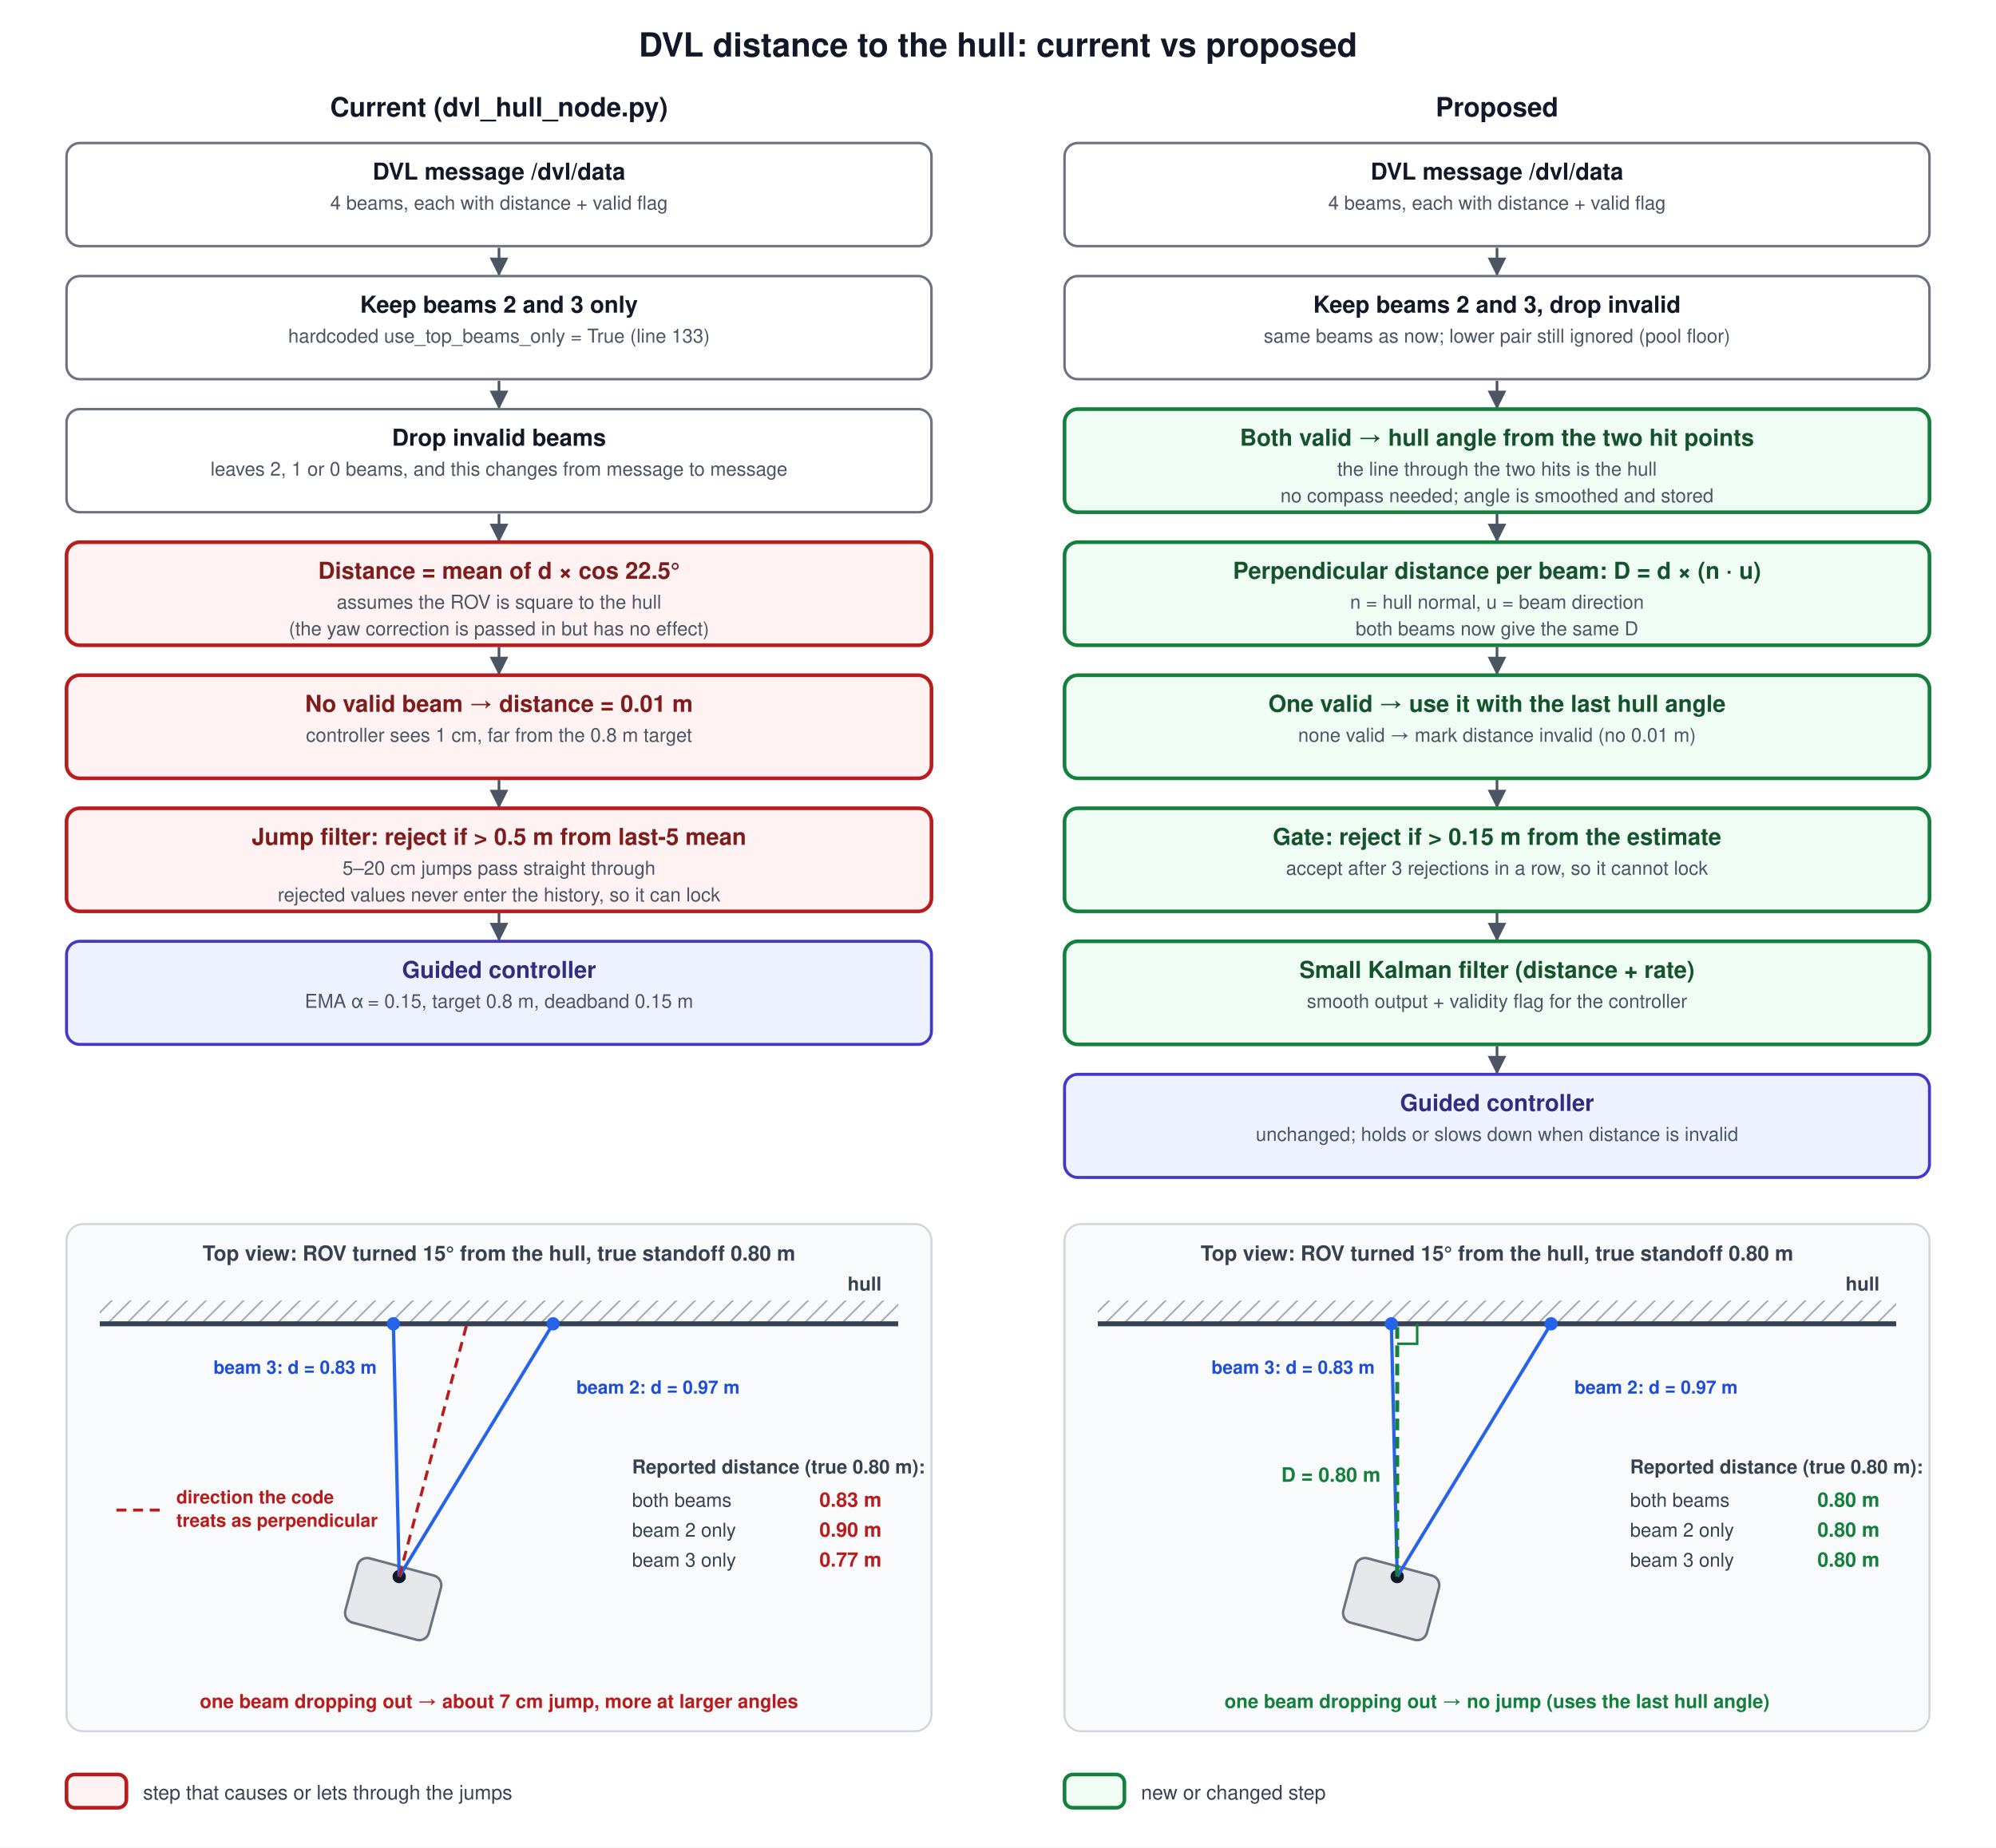
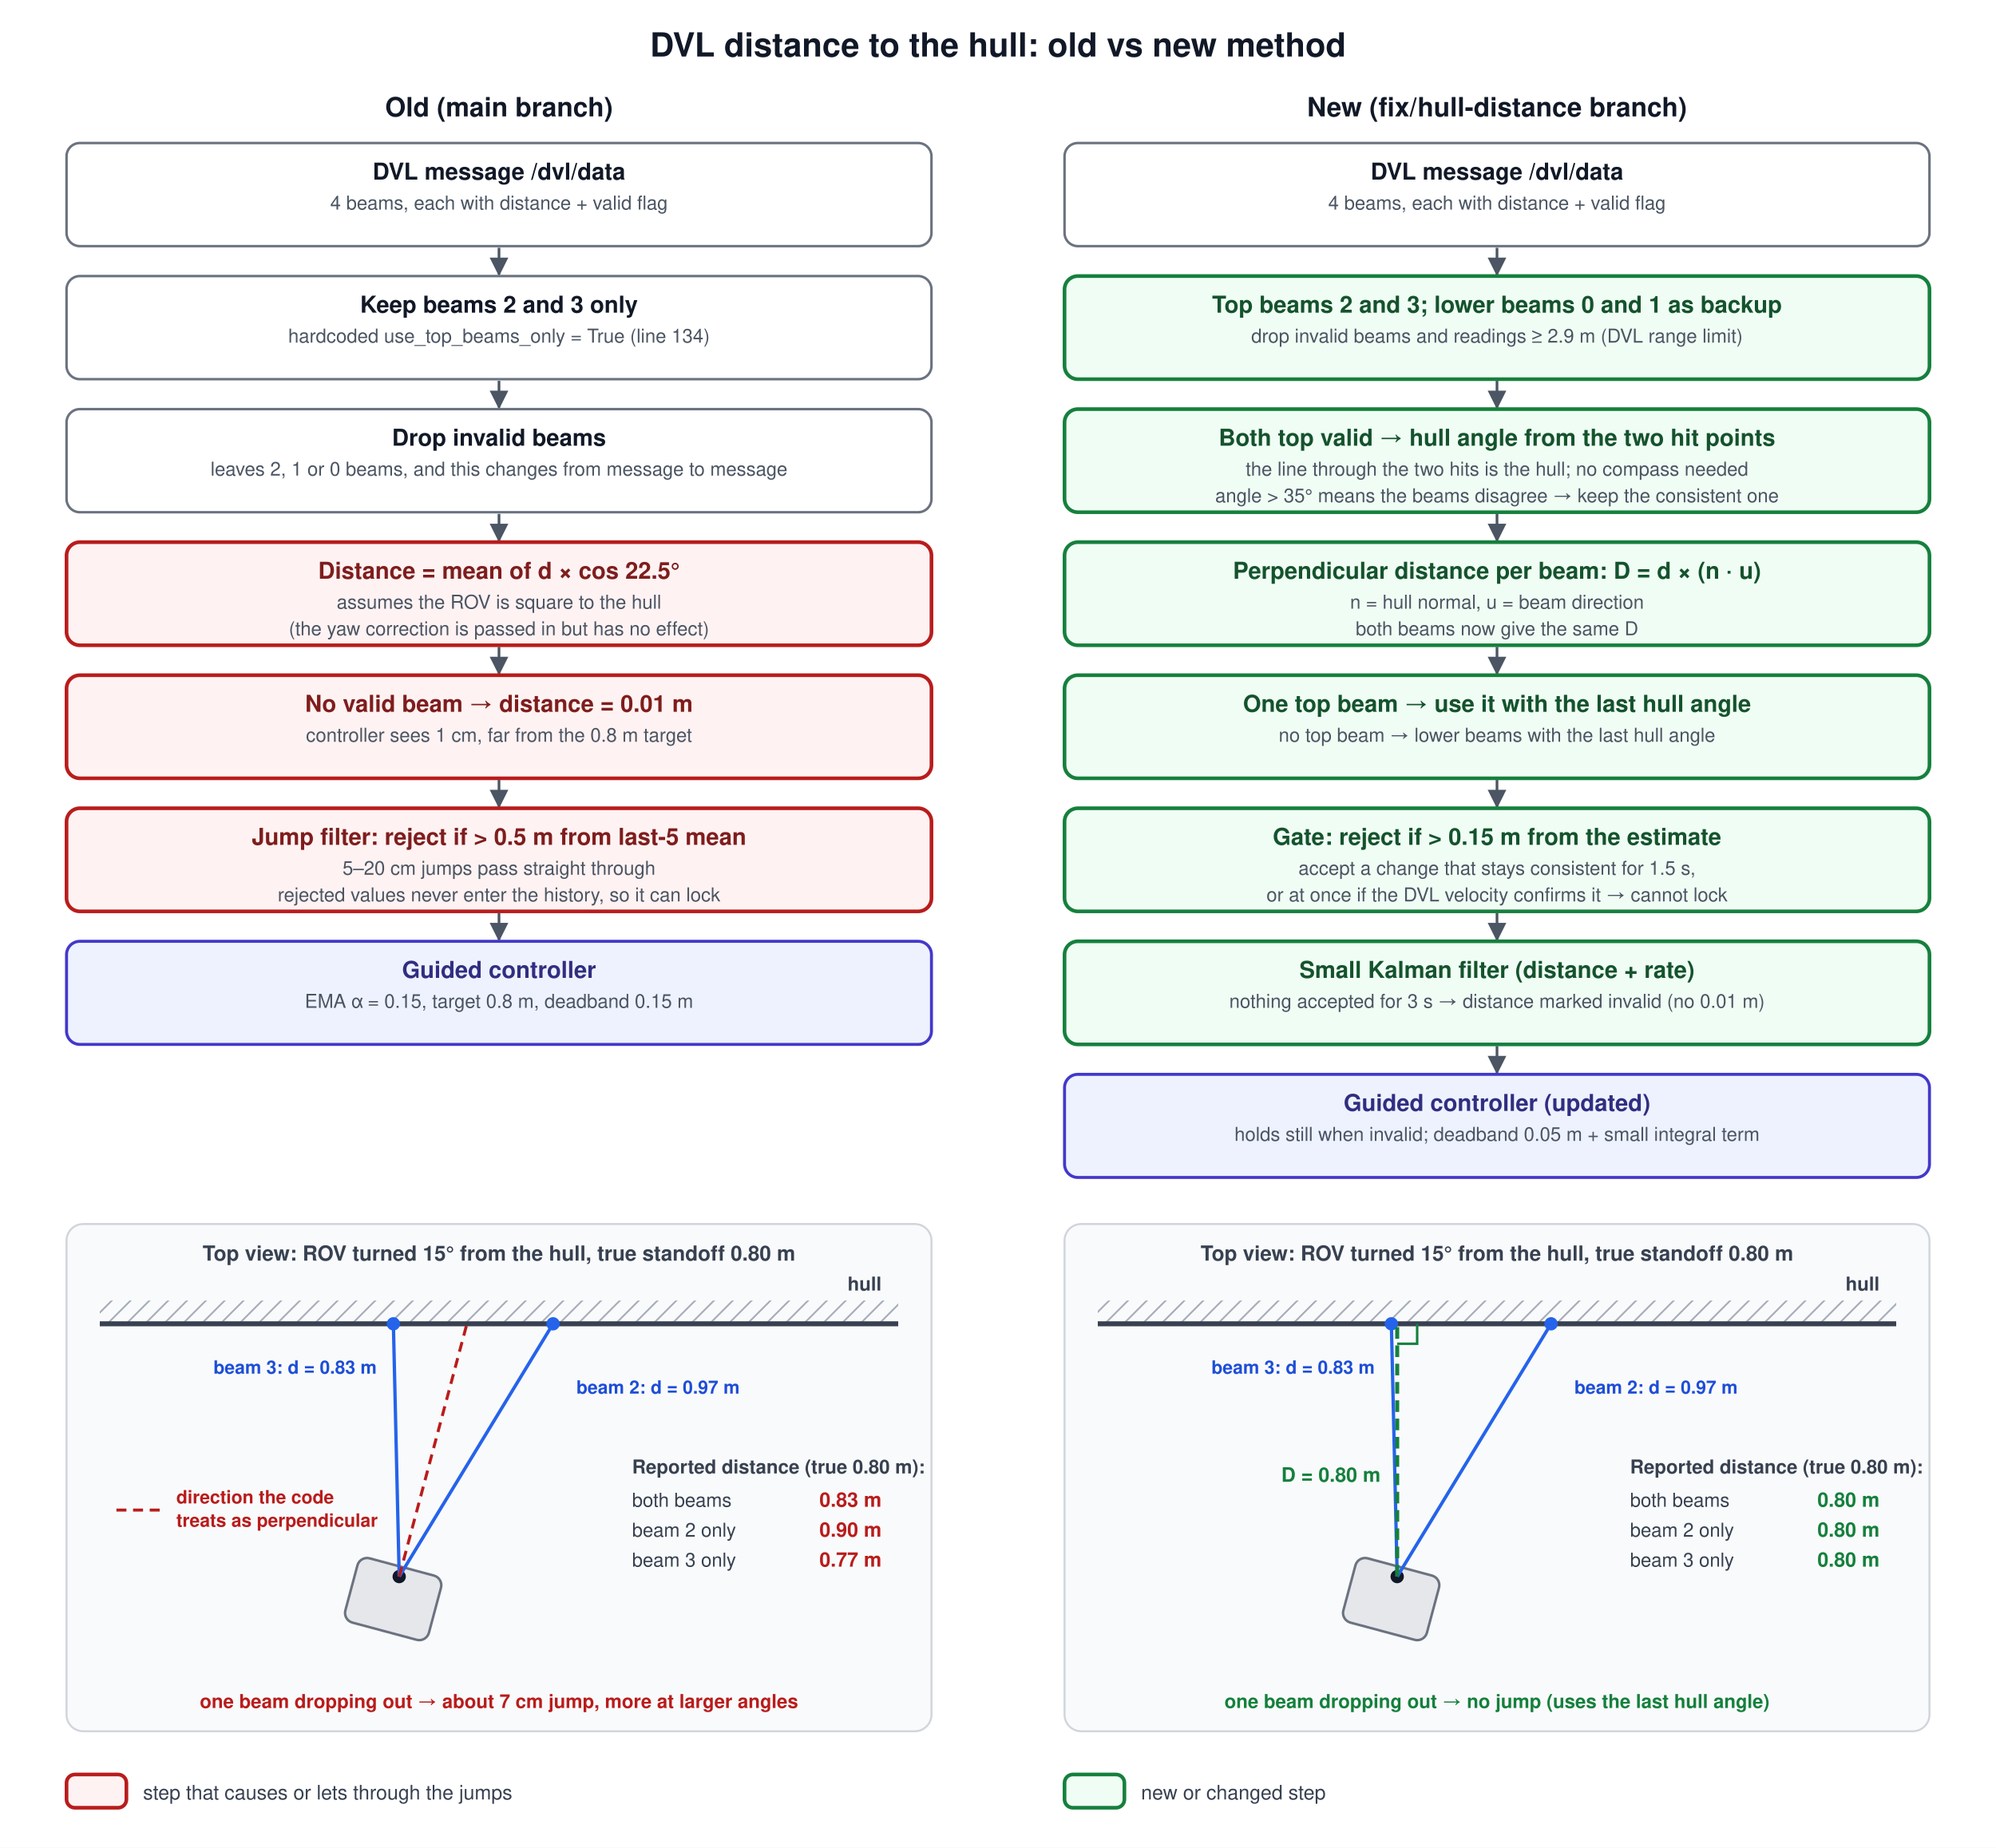
<svg xmlns="http://www.w3.org/2000/svg" viewBox="0 0 1200 1111" width="1200" height="1111" font-family="Helvetica, Arial, sans-serif">
  <defs>
    <marker id="ah" viewBox="0 0 10 10" refX="9" refY="5" markerWidth="7" markerHeight="7" orient="auto">
      <path d="M0,0 L10,5 L0,10 z" fill="#4b5563" />
    </marker>
    <pattern id="hatch" width="8" height="8" patternUnits="userSpaceOnUse" patternTransform="rotate(45)">
      <line x1="0" y1="0" x2="0" y2="8" stroke="#9ca3af" stroke-width="2" />
    </pattern>
  </defs>
  <rect width="1200" height="1111" fill="#ffffff" />
-   <text x="600.0" y="34" text-anchor="middle" font-size="20" font-weight="700" fill="#111827">DVL distance to the hull: current vs proposed</text>
-   <text x="300.0" y="70" text-anchor="middle" font-size="16" font-weight="700" fill="#111827">Current  (dvl_hull_node.py)</text>
+   <text x="600.0" y="34" text-anchor="middle" font-size="20" font-weight="700" fill="#111827">DVL distance to the hull: old vs new method</text>
+   <text x="300.0" y="70" text-anchor="middle" font-size="16" font-weight="700" fill="#111827">Old  (main branch)</text>
  <rect x="40" y="86" width="520" height="62" rx="8" fill="#ffffff" stroke="#6b7280" stroke-width="1.5" />
  <text x="300.0" y="108" text-anchor="middle" font-size="14" font-weight="700" fill="#111827">DVL message /dvl/data</text>
  <text x="300.0" y="126" text-anchor="middle" font-size="11.5" font-weight="400" fill="#4b5563">4 beams, each with distance + valid flag</text>
  <line x1="300.0" y1="149" x2="300.0" y2="165" stroke="#4b5563" stroke-width="1.6" marker-end="url(#ah)" />
  <rect x="40" y="166" width="520" height="62" rx="8" fill="#ffffff" stroke="#6b7280" stroke-width="1.5" />
  <text x="300.0" y="188" text-anchor="middle" font-size="14" font-weight="700" fill="#111827">Keep beams 2 and 3 only</text>
-   <text x="300.0" y="206" text-anchor="middle" font-size="11.5" font-weight="400" fill="#4b5563">hardcoded use_top_beams_only = True (line 133)</text>
+   <text x="300.0" y="206" text-anchor="middle" font-size="11.5" font-weight="400" fill="#4b5563">hardcoded use_top_beams_only = True (line 134)</text>
  <line x1="300.0" y1="229" x2="300.0" y2="245" stroke="#4b5563" stroke-width="1.6" marker-end="url(#ah)" />
  <rect x="40" y="246" width="520" height="62" rx="8" fill="#ffffff" stroke="#6b7280" stroke-width="1.5" />
  <text x="300.0" y="268" text-anchor="middle" font-size="14" font-weight="700" fill="#111827">Drop invalid beams</text>
  <text x="300.0" y="286" text-anchor="middle" font-size="11.5" font-weight="400" fill="#4b5563">leaves 2, 1 or 0 beams, and this changes from message to message</text>
  <line x1="300.0" y1="309" x2="300.0" y2="325" stroke="#4b5563" stroke-width="1.6" marker-end="url(#ah)" />
  <rect x="40" y="326" width="520" height="62" rx="8" fill="#fef2f2" stroke="#b91c1c" stroke-width="2.2" />
  <text x="300.0" y="348" text-anchor="middle" font-size="14" font-weight="700" fill="#7f1d1d">Distance = mean of  d × cos 22.5°</text>
  <text x="300.0" y="366" text-anchor="middle" font-size="11.5" font-weight="400" fill="#4b5563">assumes the ROV is square to the hull</text>
  <text x="300.0" y="382" text-anchor="middle" font-size="11.5" font-weight="400" fill="#4b5563">(the yaw correction is passed in but has no effect)</text>
  <line x1="300.0" y1="389" x2="300.0" y2="405" stroke="#4b5563" stroke-width="1.6" marker-end="url(#ah)" />
  <rect x="40" y="406" width="520" height="62" rx="8" fill="#fef2f2" stroke="#b91c1c" stroke-width="2.2" />
  <text x="300.0" y="428" text-anchor="middle" font-size="14" font-weight="700" fill="#7f1d1d">No valid beam  →  distance = 0.01 m</text>
  <text x="300.0" y="446" text-anchor="middle" font-size="11.5" font-weight="400" fill="#4b5563">controller sees 1 cm, far from the 0.8 m target</text>
  <line x1="300.0" y1="469" x2="300.0" y2="485" stroke="#4b5563" stroke-width="1.6" marker-end="url(#ah)" />
  <rect x="40" y="486" width="520" height="62" rx="8" fill="#fef2f2" stroke="#b91c1c" stroke-width="2.2" />
  <text x="300.0" y="508" text-anchor="middle" font-size="14" font-weight="700" fill="#7f1d1d">Jump filter: reject if &gt; 0.5 m from last-5 mean</text>
  <text x="300.0" y="526" text-anchor="middle" font-size="11.5" font-weight="400" fill="#4b5563">5–20 cm jumps pass straight through</text>
  <text x="300.0" y="542" text-anchor="middle" font-size="11.5" font-weight="400" fill="#4b5563">rejected values never enter the history, so it can lock</text>
  <line x1="300.0" y1="549" x2="300.0" y2="565" stroke="#4b5563" stroke-width="1.6" marker-end="url(#ah)" />
  <rect x="40" y="566" width="520" height="62" rx="8" fill="#eef2ff" stroke="#4338ca" stroke-width="1.8" />
  <text x="300.0" y="588" text-anchor="middle" font-size="14" font-weight="700" fill="#312e81">Guided controller</text>
  <text x="300.0" y="606" text-anchor="middle" font-size="11.5" font-weight="400" fill="#4b5563">EMA α = 0.15, target 0.8 m, deadband 0.15 m</text>
-   <text x="900.0" y="70" text-anchor="middle" font-size="16" font-weight="700" fill="#111827">Proposed</text>
+   <text x="900.0" y="70" text-anchor="middle" font-size="16" font-weight="700" fill="#111827">New  (fix/hull-distance branch)</text>
  <rect x="640" y="86" width="520" height="62" rx="8" fill="#ffffff" stroke="#6b7280" stroke-width="1.5" />
  <text x="900.0" y="108" text-anchor="middle" font-size="14" font-weight="700" fill="#111827">DVL message /dvl/data</text>
  <text x="900.0" y="126" text-anchor="middle" font-size="11.5" font-weight="400" fill="#4b5563">4 beams, each with distance + valid flag</text>
  <line x1="900.0" y1="149" x2="900.0" y2="165" stroke="#4b5563" stroke-width="1.6" marker-end="url(#ah)" />
-   <rect x="640" y="166" width="520" height="62" rx="8" fill="#ffffff" stroke="#6b7280" stroke-width="1.5" />
-   <text x="900.0" y="188" text-anchor="middle" font-size="14" font-weight="700" fill="#111827">Keep beams 2 and 3, drop invalid</text>
-   <text x="900.0" y="206" text-anchor="middle" font-size="11.5" font-weight="400" fill="#4b5563">same beams as now; lower pair still ignored (pool floor)</text>
+   <rect x="640" y="166" width="520" height="62" rx="8" fill="#f0fdf4" stroke="#15803d" stroke-width="2.2" />
+   <text x="900.0" y="188" text-anchor="middle" font-size="14" font-weight="700" fill="#14532d">Top beams 2 and 3; lower beams 0 and 1 as backup</text>
+   <text x="900.0" y="206" text-anchor="middle" font-size="11.5" font-weight="400" fill="#4b5563">drop invalid beams and readings ≥ 2.9 m (DVL range limit)</text>
  <line x1="900.0" y1="229" x2="900.0" y2="245" stroke="#4b5563" stroke-width="1.6" marker-end="url(#ah)" />
  <rect x="640" y="246" width="520" height="62" rx="8" fill="#f0fdf4" stroke="#15803d" stroke-width="2.2" />
-   <text x="900.0" y="268" text-anchor="middle" font-size="14" font-weight="700" fill="#14532d">Both valid  →  hull angle from the two hit points</text>
-   <text x="900.0" y="286" text-anchor="middle" font-size="11.5" font-weight="400" fill="#4b5563">the line through the two hits is the hull</text>
-   <text x="900.0" y="302" text-anchor="middle" font-size="11.5" font-weight="400" fill="#4b5563">no compass needed; angle is smoothed and stored</text>
+   <text x="900.0" y="268" text-anchor="middle" font-size="14" font-weight="700" fill="#14532d">Both top valid  →  hull angle from the two hit points</text>
+   <text x="900.0" y="286" text-anchor="middle" font-size="11.5" font-weight="400" fill="#4b5563">the line through the two hits is the hull; no compass needed</text>
+   <text x="900.0" y="302" text-anchor="middle" font-size="11.5" font-weight="400" fill="#4b5563">angle &gt; 35° means the beams disagree  →  keep the consistent one</text>
  <line x1="900.0" y1="309" x2="900.0" y2="325" stroke="#4b5563" stroke-width="1.6" marker-end="url(#ah)" />
  <rect x="640" y="326" width="520" height="62" rx="8" fill="#f0fdf4" stroke="#15803d" stroke-width="2.2" />
  <text x="900.0" y="348" text-anchor="middle" font-size="14" font-weight="700" fill="#14532d">Perpendicular distance per beam:  D = d × (n · u)</text>
  <text x="900.0" y="366" text-anchor="middle" font-size="11.5" font-weight="400" fill="#4b5563">n = hull normal, u = beam direction</text>
  <text x="900.0" y="382" text-anchor="middle" font-size="11.5" font-weight="400" fill="#4b5563">both beams now give the same D</text>
  <line x1="900.0" y1="389" x2="900.0" y2="405" stroke="#4b5563" stroke-width="1.6" marker-end="url(#ah)" />
  <rect x="640" y="406" width="520" height="62" rx="8" fill="#f0fdf4" stroke="#15803d" stroke-width="2.2" />
-   <text x="900.0" y="428" text-anchor="middle" font-size="14" font-weight="700" fill="#14532d">One valid  →  use it with the last hull angle</text>
-   <text x="900.0" y="446" text-anchor="middle" font-size="11.5" font-weight="400" fill="#4b5563">none valid  →  mark distance invalid (no 0.01 m)</text>
+   <text x="900.0" y="428" text-anchor="middle" font-size="14" font-weight="700" fill="#14532d">One top beam  →  use it with the last hull angle</text>
+   <text x="900.0" y="446" text-anchor="middle" font-size="11.5" font-weight="400" fill="#4b5563">no top beam  →  lower beams with the last hull angle</text>
  <line x1="900.0" y1="469" x2="900.0" y2="485" stroke="#4b5563" stroke-width="1.6" marker-end="url(#ah)" />
  <rect x="640" y="486" width="520" height="62" rx="8" fill="#f0fdf4" stroke="#15803d" stroke-width="2.2" />
  <text x="900.0" y="508" text-anchor="middle" font-size="14" font-weight="700" fill="#14532d">Gate: reject if &gt; 0.15 m from the estimate</text>
-   <text x="900.0" y="526" text-anchor="middle" font-size="11.5" font-weight="400" fill="#4b5563">accept after 3 rejections in a row, so it cannot lock</text>
+   <text x="900.0" y="526" text-anchor="middle" font-size="11.5" font-weight="400" fill="#4b5563">accept a change that stays consistent for 1.5 s,</text>
+   <text x="900.0" y="542" text-anchor="middle" font-size="11.5" font-weight="400" fill="#4b5563">or at once if the DVL velocity confirms it  →  cannot lock</text>
  <line x1="900.0" y1="549" x2="900.0" y2="565" stroke="#4b5563" stroke-width="1.6" marker-end="url(#ah)" />
  <rect x="640" y="566" width="520" height="62" rx="8" fill="#f0fdf4" stroke="#15803d" stroke-width="2.2" />
  <text x="900.0" y="588" text-anchor="middle" font-size="14" font-weight="700" fill="#14532d">Small Kalman filter (distance + rate)</text>
-   <text x="900.0" y="606" text-anchor="middle" font-size="11.5" font-weight="400" fill="#4b5563">smooth output + validity flag for the controller</text>
+   <text x="900.0" y="606" text-anchor="middle" font-size="11.5" font-weight="400" fill="#4b5563">nothing accepted for 3 s  →  distance marked invalid (no 0.01 m)</text>
  <line x1="900.0" y1="629" x2="900.0" y2="645" stroke="#4b5563" stroke-width="1.6" marker-end="url(#ah)" />
  <rect x="640" y="646" width="520" height="62" rx="8" fill="#eef2ff" stroke="#4338ca" stroke-width="1.8" />
-   <text x="900.0" y="668" text-anchor="middle" font-size="14" font-weight="700" fill="#312e81">Guided controller</text>
-   <text x="900.0" y="686" text-anchor="middle" font-size="11.5" font-weight="400" fill="#4b5563">unchanged; holds or slows down when distance is invalid</text>
+   <text x="900.0" y="668" text-anchor="middle" font-size="14" font-weight="700" fill="#312e81">Guided controller (updated)</text>
+   <text x="900.0" y="686" text-anchor="middle" font-size="11.5" font-weight="400" fill="#4b5563">holds still when invalid; deadband 0.05 m + small integral term</text>
  <rect x="40" y="736" width="520" height="305" rx="10" fill="#f9fafb" stroke="#d1d5db" stroke-width="1.2" />
  <text x="300.0" y="758" text-anchor="middle" font-size="12.5" font-weight="700" fill="#374151">Top view: ROV turned 15° from the hull, true standoff 0.80 m</text>
  <rect x="60" y="782" width="480" height="14" fill="url(#hatch)" stroke="none" />
  <line x1="60" y1="796" x2="540" y2="796" stroke="#374151" stroke-width="3" />
  <text x="530" y="776" text-anchor="end" font-size="11.5" font-weight="700" fill="#374151">hull</text>
  <g transform="translate(240,948.0) rotate(15)">
    <rect x="-26" y="-6" width="52" height="40" rx="6" fill="#e5e7eb" stroke="#6b7280" stroke-width="1.5" />
    <circle cx="0" cy="0" r="4" fill="#111827" />
  </g>
  <line x1="240" y1="948.0" x2="332.5" y2="796" stroke="#2563eb" stroke-width="2" />
  <circle cx="332.5" cy="796" r="4" fill="#2563eb" />
  <text x="346.508" y="838" text-anchor="start" font-size="11" font-weight="700" fill="#1d4ed8">beam 2: d = 0.97 m</text>
  <line x1="240" y1="948.0" x2="236.5" y2="796" stroke="#2563eb" stroke-width="2" />
  <circle cx="236.5" cy="796" r="4" fill="#2563eb" />
  <text x="226.484" y="826" text-anchor="end" font-size="11" font-weight="700" fill="#1d4ed8">beam 3: d = 0.83 m</text>
  <line x1="240" y1="948.0" x2="281.3" y2="793.8" stroke="#b91c1c" stroke-width="1.8" stroke-dasharray="6 4" />
  <line x1="70" y1="908" x2="100" y2="908" stroke="#b91c1c" stroke-width="1.8" stroke-dasharray="6 4" />
  <text x="106" y="904" text-anchor="start" font-size="11" font-weight="700" fill="#b91c1c">direction the code</text>
  <text x="106" y="918" text-anchor="start" font-size="11" font-weight="700" fill="#b91c1c">treats as perpendicular</text>
  <text x="380" y="886" text-anchor="start" font-size="11.5" font-weight="700" fill="#374151">Reported distance (true 0.80 m):</text>
  <text x="380" y="906" text-anchor="start" font-size="11.5" font-weight="400" fill="#374151">both beams</text>
  <text x="530" y="906" text-anchor="end" font-size="12" font-weight="700" fill="#b91c1c">0.83 m</text>
  <text x="380" y="924" text-anchor="start" font-size="11.5" font-weight="400" fill="#374151">beam 2 only</text>
  <text x="530" y="924" text-anchor="end" font-size="12" font-weight="700" fill="#b91c1c">0.90 m</text>
  <text x="380" y="942" text-anchor="start" font-size="11.5" font-weight="400" fill="#374151">beam 3 only</text>
  <text x="530" y="942" text-anchor="end" font-size="12" font-weight="700" fill="#b91c1c">0.77 m</text>
  <text x="300.0" y="1027" text-anchor="middle" font-size="11.5" font-weight="700" fill="#b91c1c">one beam dropping out  →  about 7 cm jump, more at larger angles</text>
  <rect x="640" y="736" width="520" height="305" rx="10" fill="#f9fafb" stroke="#d1d5db" stroke-width="1.2" />
  <text x="900.0" y="758" text-anchor="middle" font-size="12.5" font-weight="700" fill="#374151">Top view: ROV turned 15° from the hull, true standoff 0.80 m</text>
  <rect x="660" y="782" width="480" height="14" fill="url(#hatch)" stroke="none" />
  <line x1="660" y1="796" x2="1140" y2="796" stroke="#374151" stroke-width="3" />
  <text x="1130" y="776" text-anchor="end" font-size="11.5" font-weight="700" fill="#374151">hull</text>
  <g transform="translate(840,948.0) rotate(15)">
    <rect x="-26" y="-6" width="52" height="40" rx="6" fill="#e5e7eb" stroke="#6b7280" stroke-width="1.5" />
    <circle cx="0" cy="0" r="4" fill="#111827" />
  </g>
  <line x1="840" y1="948.0" x2="932.5" y2="796" stroke="#2563eb" stroke-width="2" />
  <circle cx="932.5" cy="796" r="4" fill="#2563eb" />
  <text x="946.508" y="838" text-anchor="start" font-size="11" font-weight="700" fill="#1d4ed8">beam 2: d = 0.97 m</text>
  <line x1="840" y1="948.0" x2="836.5" y2="796" stroke="#2563eb" stroke-width="2" />
  <circle cx="836.5" cy="796" r="4" fill="#2563eb" />
  <text x="826.484" y="826" text-anchor="end" font-size="11" font-weight="700" fill="#1d4ed8">beam 3: d = 0.83 m</text>
  <line x1="840" y1="948.0" x2="840" y2="796" stroke="#15803d" stroke-width="2.4" stroke-dasharray="7 4" />
  <path d="M840 808 h12 v-12" fill="none" stroke="#15803d" stroke-width="1.5" />
  <text x="830" y="891" text-anchor="end" font-size="12" font-weight="700" fill="#15803d">D = 0.80 m</text>
  <text x="980" y="886" text-anchor="start" font-size="11.5" font-weight="700" fill="#374151">Reported distance (true 0.80 m):</text>
  <text x="980" y="906" text-anchor="start" font-size="11.5" font-weight="400" fill="#374151">both beams</text>
  <text x="1130" y="906" text-anchor="end" font-size="12" font-weight="700" fill="#15803d">0.80 m</text>
  <text x="980" y="924" text-anchor="start" font-size="11.5" font-weight="400" fill="#374151">beam 2 only</text>
  <text x="1130" y="924" text-anchor="end" font-size="12" font-weight="700" fill="#15803d">0.80 m</text>
  <text x="980" y="942" text-anchor="start" font-size="11.5" font-weight="400" fill="#374151">beam 3 only</text>
  <text x="1130" y="942" text-anchor="end" font-size="12" font-weight="700" fill="#15803d">0.80 m</text>
  <text x="900.0" y="1027" text-anchor="middle" font-size="11.5" font-weight="700" fill="#15803d">one beam dropping out  →  no jump (uses the last hull angle)</text>
  <rect x="40" y="1067" width="36" height="20" rx="5" fill="#fef2f2" stroke="#b91c1c" stroke-width="2.2" />
  <text x="86" y="1082" text-anchor="start" font-size="12" font-weight="400" fill="#374151">step that causes or lets through the jumps</text>
  <rect x="640" y="1067" width="36" height="20" rx="5" fill="#f0fdf4" stroke="#15803d" stroke-width="2.2" />
  <text x="686" y="1082" text-anchor="start" font-size="12" font-weight="400" fill="#374151">new or changed step</text>
</svg>
